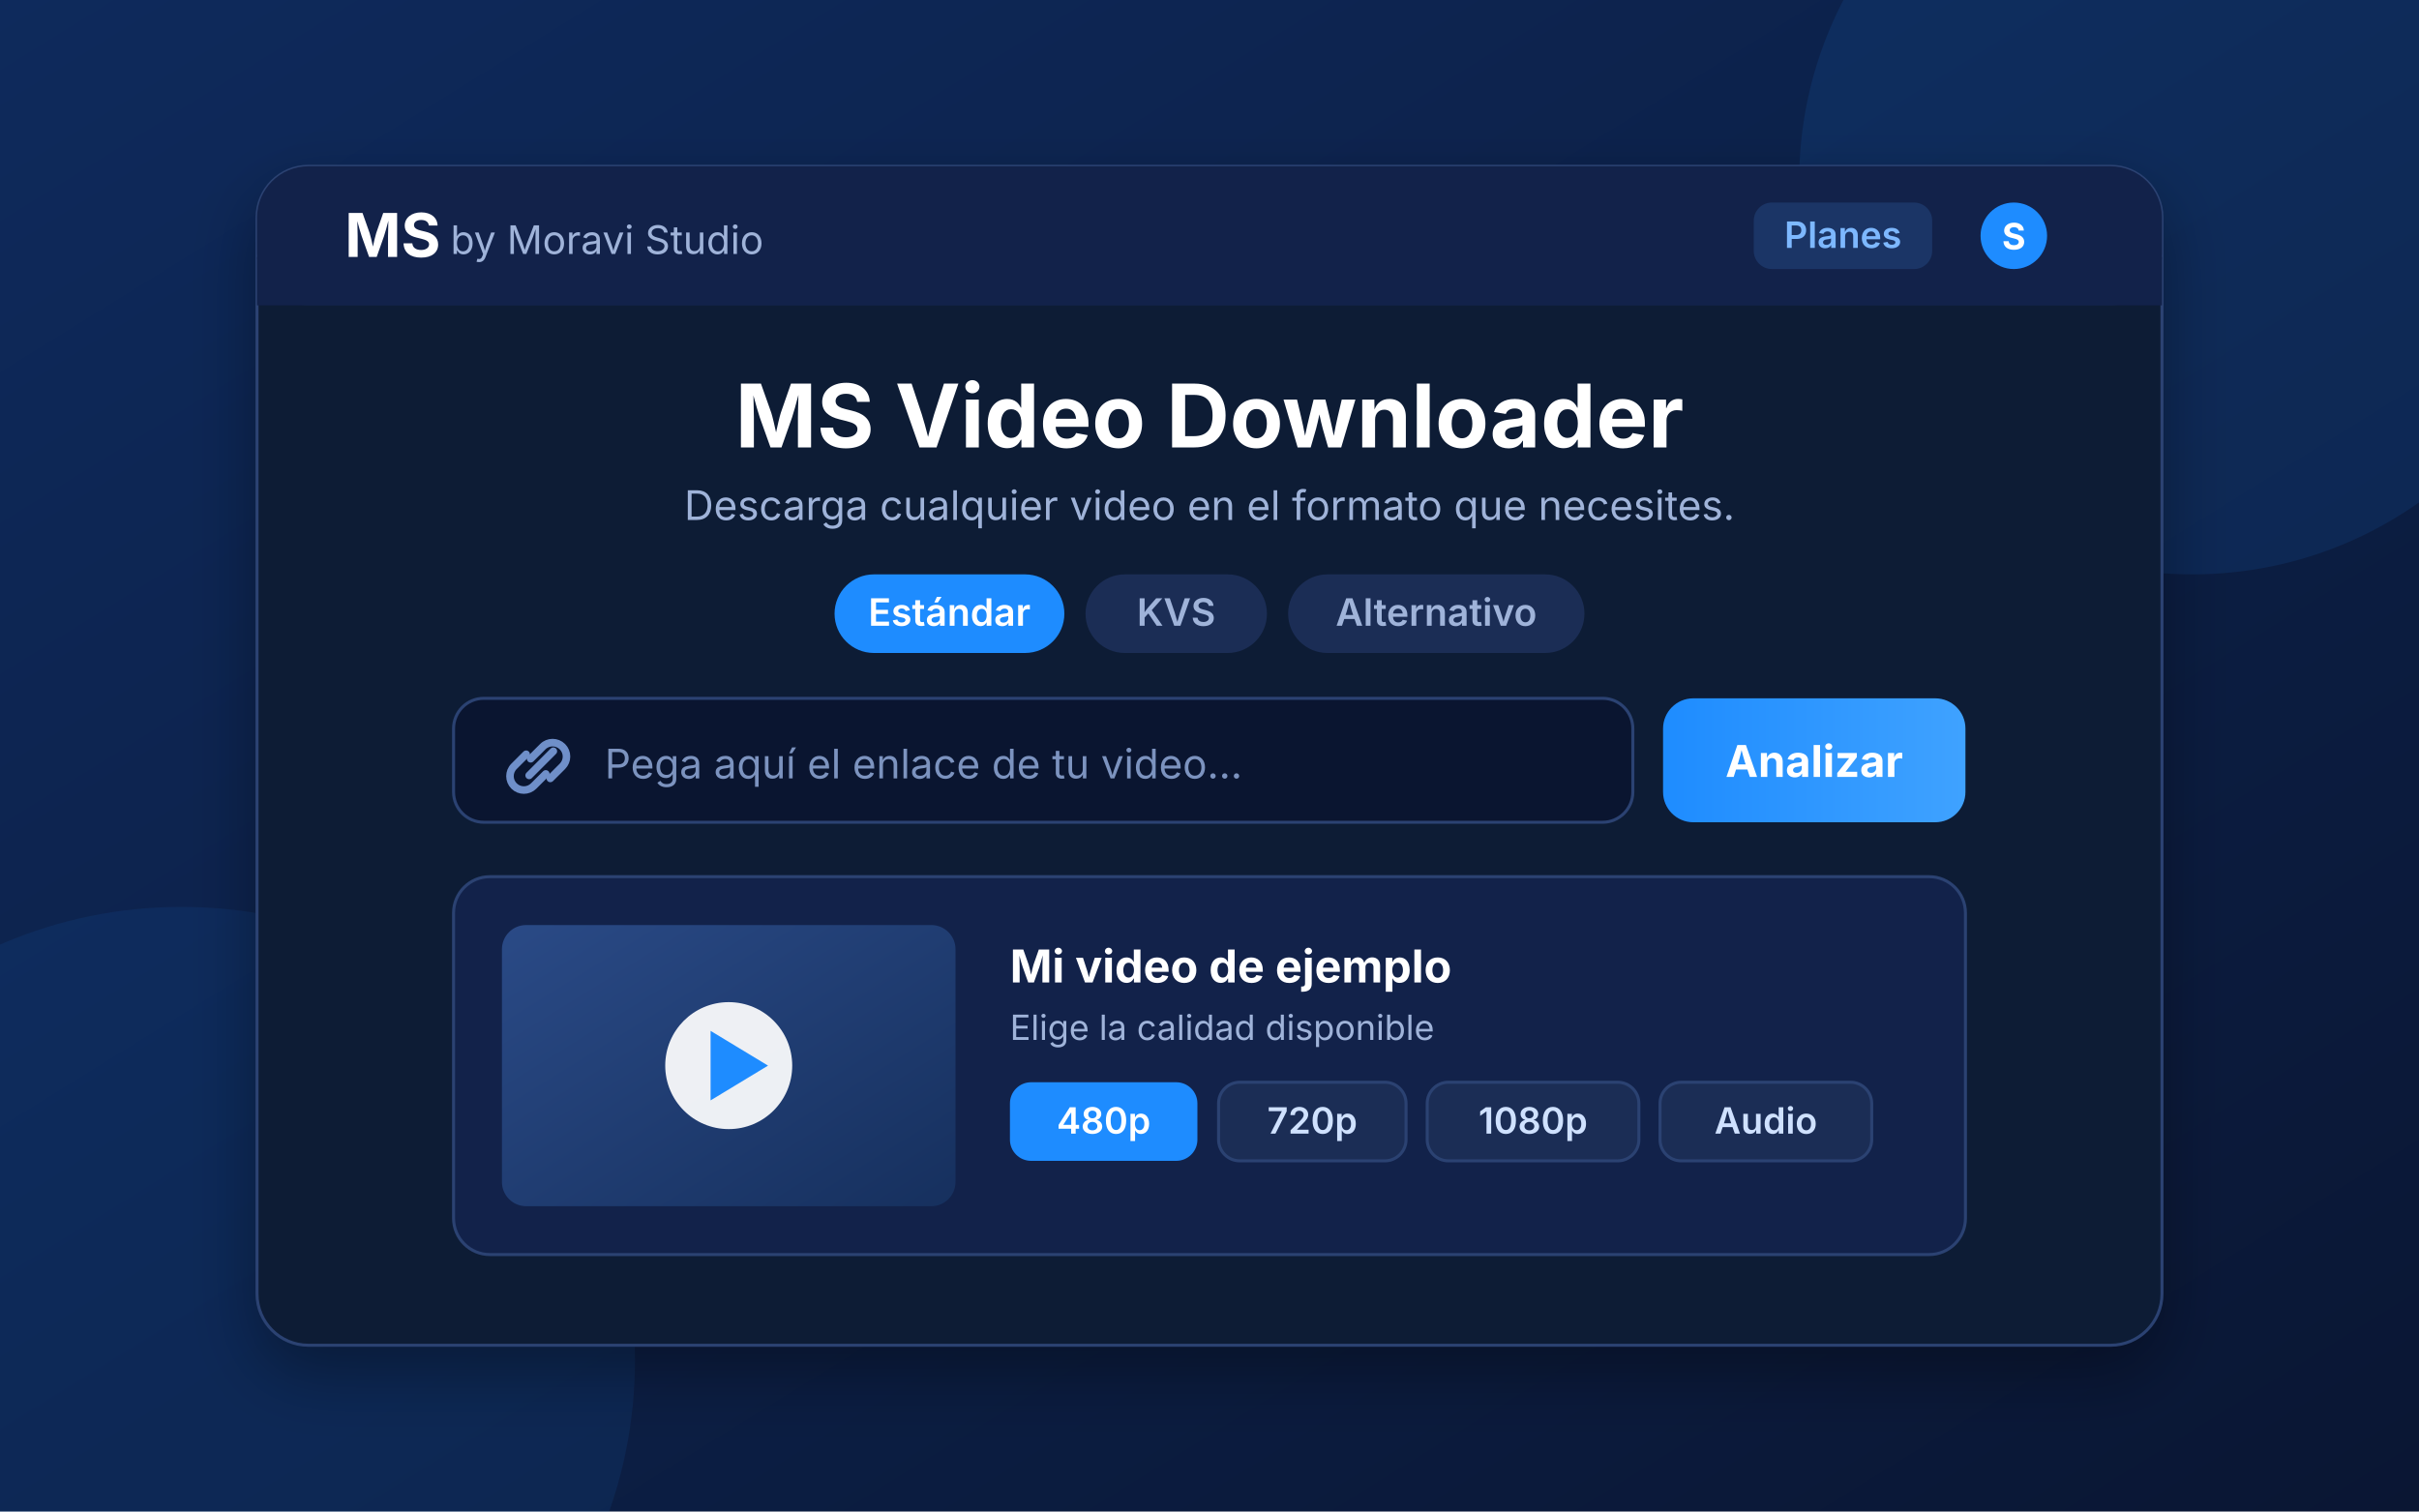
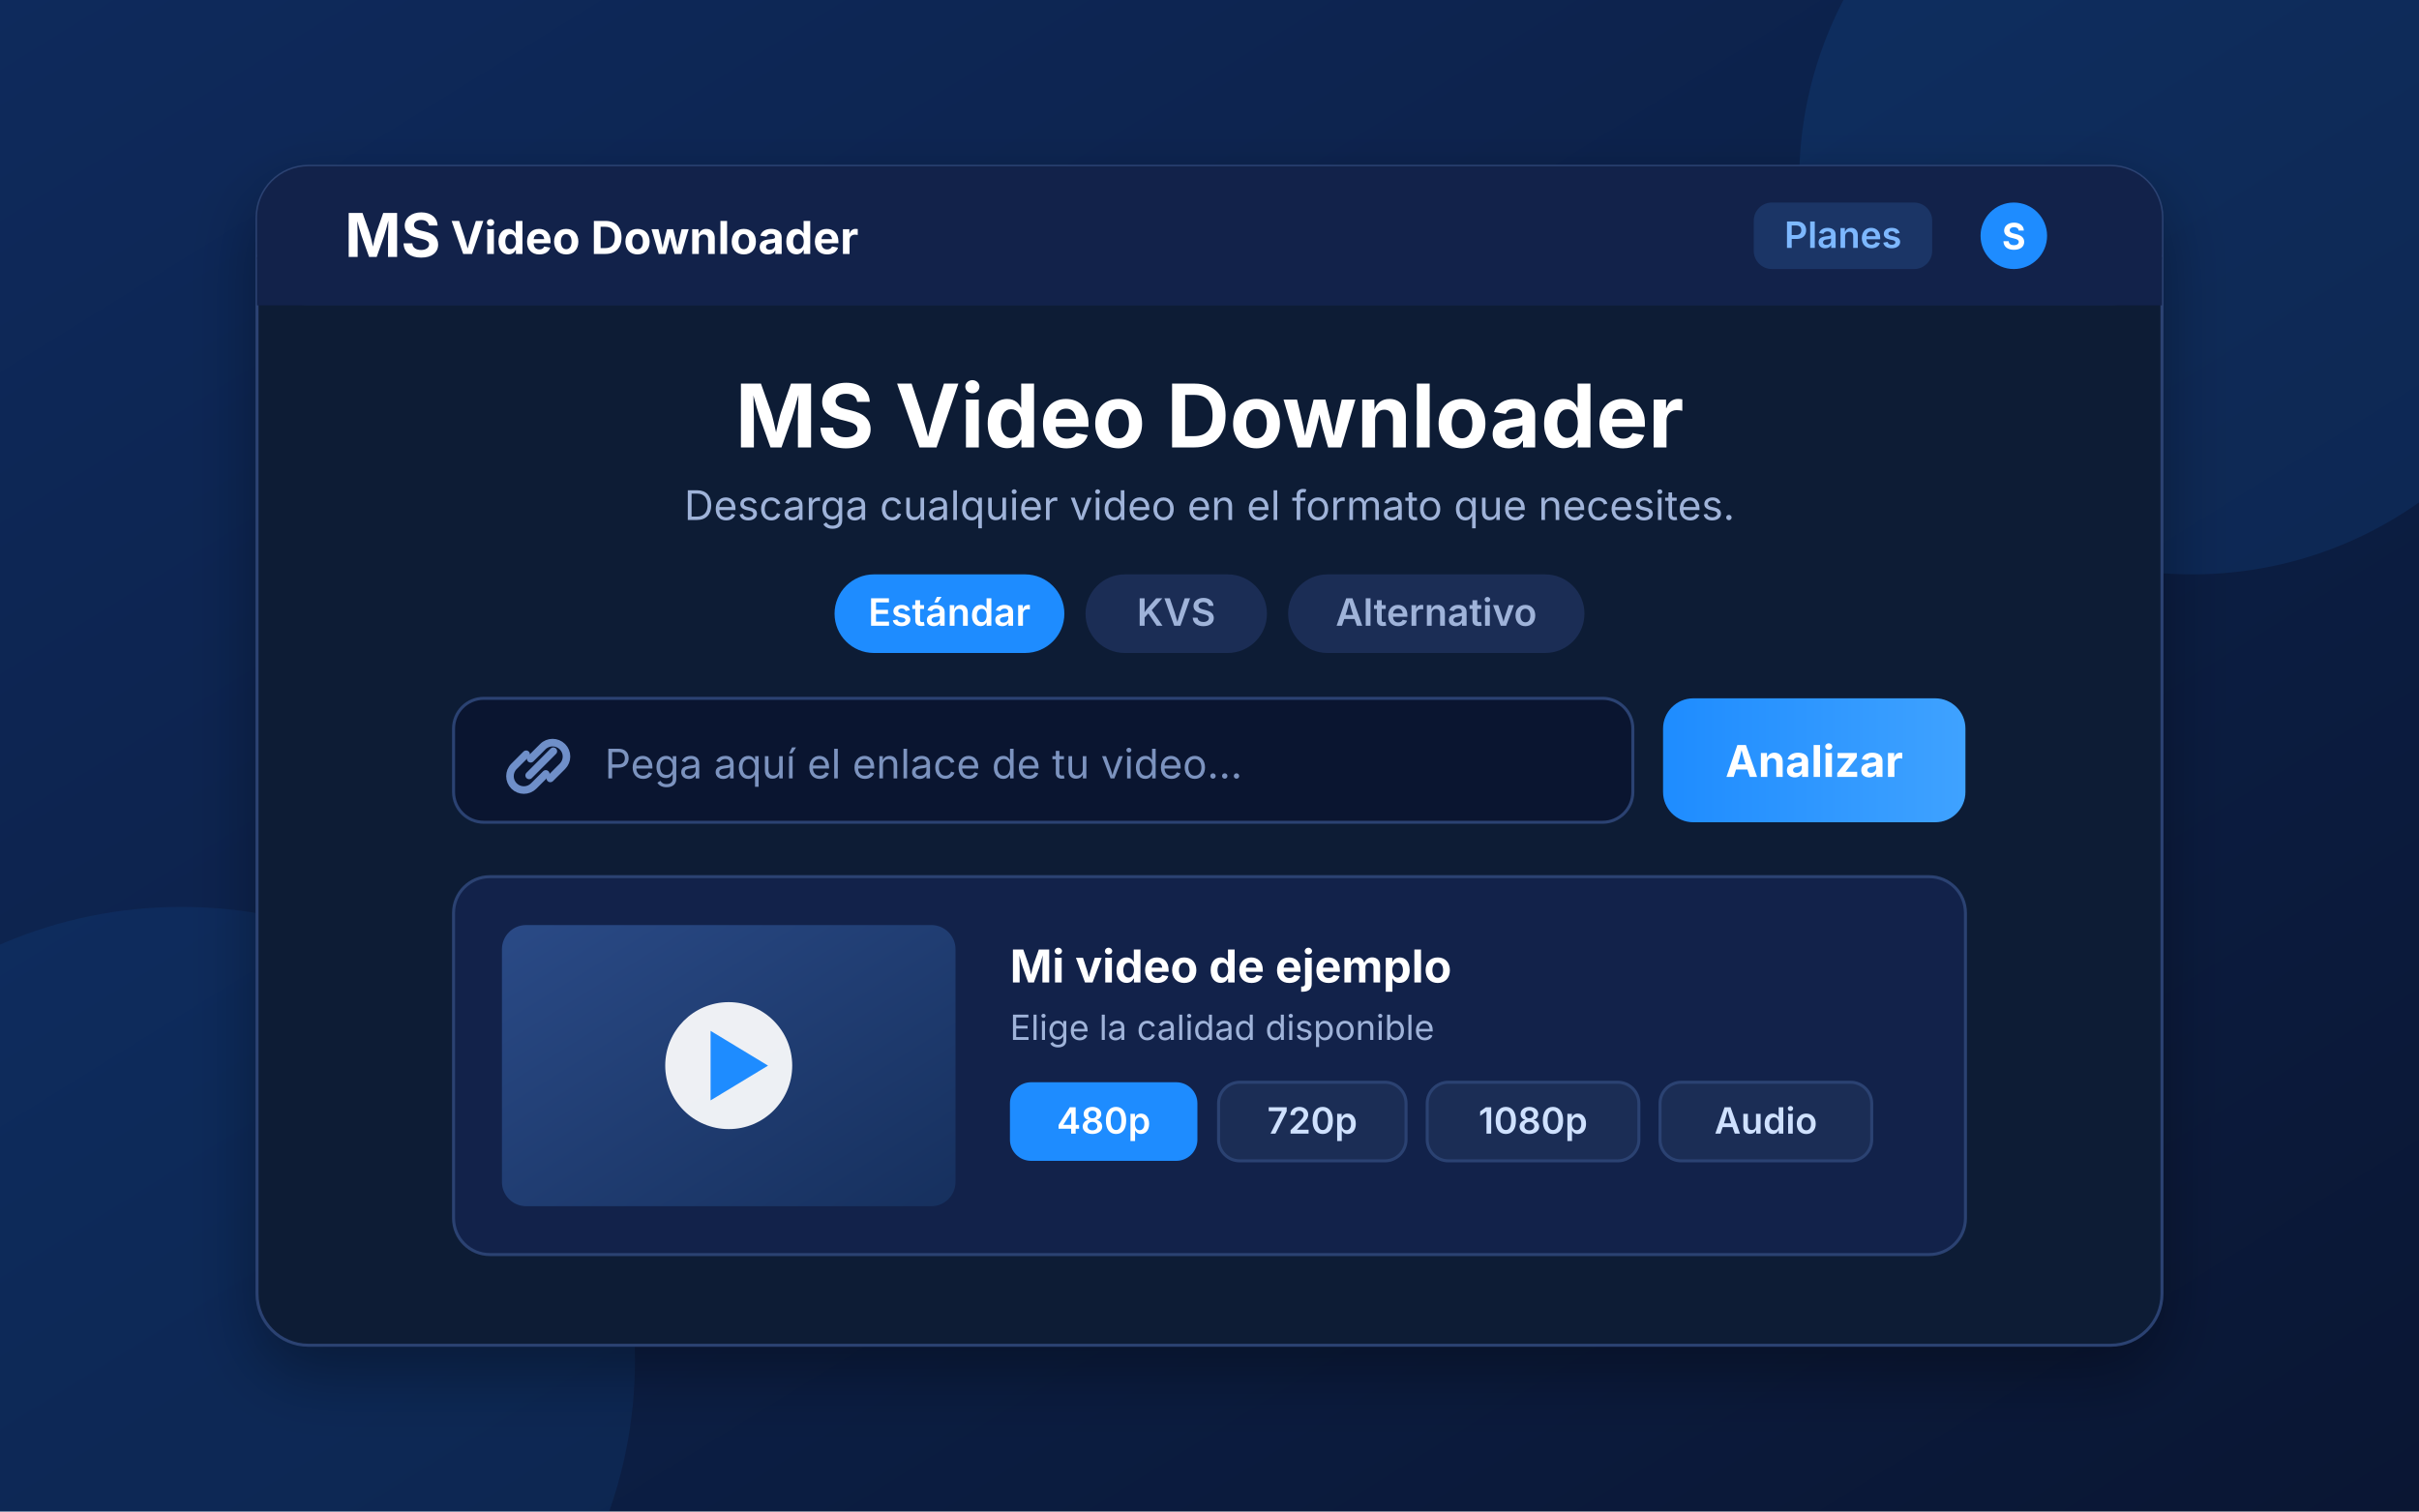
<svg xmlns="http://www.w3.org/2000/svg" viewBox="0 0 1600 1000" role="img" aria-label="Interfaz de MS Video Downloader: pega el enlace de un video, analízalo y elige la calidad para descargar">
  <defs>
    <linearGradient id="bg" x1="0" y1="0" x2="1" y2="1">
      <stop offset="0" stop-color="#0E2A5C" />
      <stop offset="1" stop-color="#0A1633" />
    </linearGradient>
    <linearGradient id="btn" x1="0" y1="0" x2="1" y2="0">
      <stop offset="0" stop-color="#1E8CFF" />
      <stop offset="1" stop-color="#3FA2FF" />
    </linearGradient>
    <linearGradient id="thumb" x1="0" y1="0" x2="1" y2="1">
      <stop offset="0" stop-color="#2A4A86" />
      <stop offset="1" stop-color="#16305E" />
    </linearGradient>
    <filter id="sombra" x="-10%" y="-10%" width="120%" height="130%">
      <feDropShadow dx="0" dy="18" stdDeviation="22" flood-color="#000" flood-opacity="0.35" />
    </filter>
  </defs>
  <rect width="1600" height="1000" fill="url(#bg)" />
  <circle cx="1450" cy="120" r="260" fill="#1E8CFF" opacity="0.10" />
  <circle cx="120" cy="900" r="300" fill="#1E8CFF" opacity="0.08" />
  <g filter="url(#sombra)">
    <rect x="170" y="110" width="1260" height="780" rx="34" fill="#0F1B36" />
  </g>
  <rect x="170" y="110" width="1260" height="780" rx="34" fill="none" stroke="#2B4272" stroke-width="2" />
  <rect x="170" y="110" width="1260" height="92" rx="34" fill="#12224A" />
  <rect x="170" y="170" width="1260" height="32" fill="#12224A" />
  <text x="228" y="170" font-family="Poppins, Inter, Arial, sans-serif" font-size="40" font-weight="700" fill="#FFFFFF">MS</text>
-   <text x="298" y="168" font-family="Inter, Arial, sans-serif" font-size="26" fill="#9FB3D9">by Moravi Studio</text>
+   <text x="298" y="168" font-family="Poppins, Inter, Arial, sans-serif" font-size="30" font-weight="700" fill="#FFFFFF">Video Downloader</text>
  <rect x="1160" y="134" width="118" height="44" rx="12" fill="#1B3566" />
  <text x="1219" y="164" text-anchor="middle" font-family="Inter, Arial, sans-serif" font-size="24" font-weight="600" fill="#7DB8FF">Planes</text>
  <circle cx="1332" cy="156" r="22" fill="#1E8CFF" />
  <text x="1332" y="165" text-anchor="middle" font-family="Inter, Arial, sans-serif" font-size="24" font-weight="700" fill="#FFFFFF">S</text>
  <text x="800" y="296" text-anchor="middle" font-family="Poppins, Inter, Arial, sans-serif" font-size="58" font-weight="700" fill="#FFFFFF">MS Video Downloader</text>
  <text x="800" y="344" text-anchor="middle" font-family="Inter, Arial, sans-serif" font-size="27" fill="#9FB3D9">Descarga cualquier video en el formato que necesites.</text>
  <g font-family="Inter, Arial, sans-serif" font-size="25" font-weight="600">
    <rect x="552" y="380" width="152" height="52" rx="26" fill="#1E8CFF" />
    <text x="628" y="414" text-anchor="middle" fill="#FFFFFF">Estándar</text>
    <rect x="718" y="380" width="120" height="52" rx="26" fill="#1B2D55" />
    <text x="778" y="414" text-anchor="middle" fill="#9FB3D9">KVS</text>
    <rect x="852" y="380" width="196" height="52" rx="26" fill="#1B2D55" />
    <text x="950" y="414" text-anchor="middle" fill="#9FB3D9">Alternativo</text>
  </g>
  <rect x="300" y="462" width="780" height="82" rx="20" fill="#0A1530" stroke="#2B4272" stroke-width="2" />
  <g transform="translate(330 485)" fill="none" stroke="#6F8FC9" stroke-width="5" stroke-linecap="round">
    <path d="M18 14 l-8 8 a9 9 0 0 0 13 13 l8 -8" />
    <path d="M34 30 l8 -8 a9 9 0 0 0 -13 -13 l-8 8" />
    <path d="M20 28 l16 -16" />
  </g>
  <text x="400" y="515" font-family="Inter, Arial, sans-serif" font-size="27" fill="#7C93BF">Pega aquí el enlace de tu video…</text>
  <rect x="1100" y="462" width="200" height="82" rx="20" fill="url(#btn)" />
  <text x="1200" y="514" text-anchor="middle" font-family="Inter, Arial, sans-serif" font-size="29" font-weight="700" fill="#FFFFFF">Analizar</text>
  <rect x="300" y="580" width="1000" height="250" rx="24" fill="#12224A" stroke="#2B4272" stroke-width="2" />
  <rect x="332" y="612" width="300" height="186" rx="16" fill="url(#thumb)" />
  <circle cx="482" cy="705" r="42" fill="#FFFFFF" opacity="0.92" />
  <path d="M470 682 L470 728 L508 705 Z" fill="#1E8CFF" />
  <text x="668" y="650" font-family="Inter, Arial, sans-serif" font-size="30" font-weight="700" fill="#FFFFFF">Mi video de ejemplo</text>
  <text x="668" y="688" font-family="Inter, Arial, sans-serif" font-size="23" fill="#9FB3D9">Elige la calidad disponible</text>
  <g font-family="Inter, Arial, sans-serif" font-size="24" font-weight="600">
    <rect x="668" y="716" width="124" height="52" rx="14" fill="#1E8CFF" />
    <text x="730" y="750" text-anchor="middle" fill="#FFFFFF">480p</text>
    <rect x="806" y="716" width="124" height="52" rx="14" fill="#1B2D55" stroke="#2B4272" stroke-width="2" />
    <text x="868" y="750" text-anchor="middle" fill="#CFE1FF">720p</text>
    <rect x="944" y="716" width="140" height="52" rx="14" fill="#1B2D55" stroke="#2B4272" stroke-width="2" />
    <text x="1014" y="750" text-anchor="middle" fill="#CFE1FF">1080p</text>
    <rect x="1098" y="716" width="140" height="52" rx="14" fill="#1B2D55" stroke="#2B4272" stroke-width="2" />
    <text x="1168" y="750" text-anchor="middle" fill="#CFE1FF">Audio</text>
  </g>
</svg>
